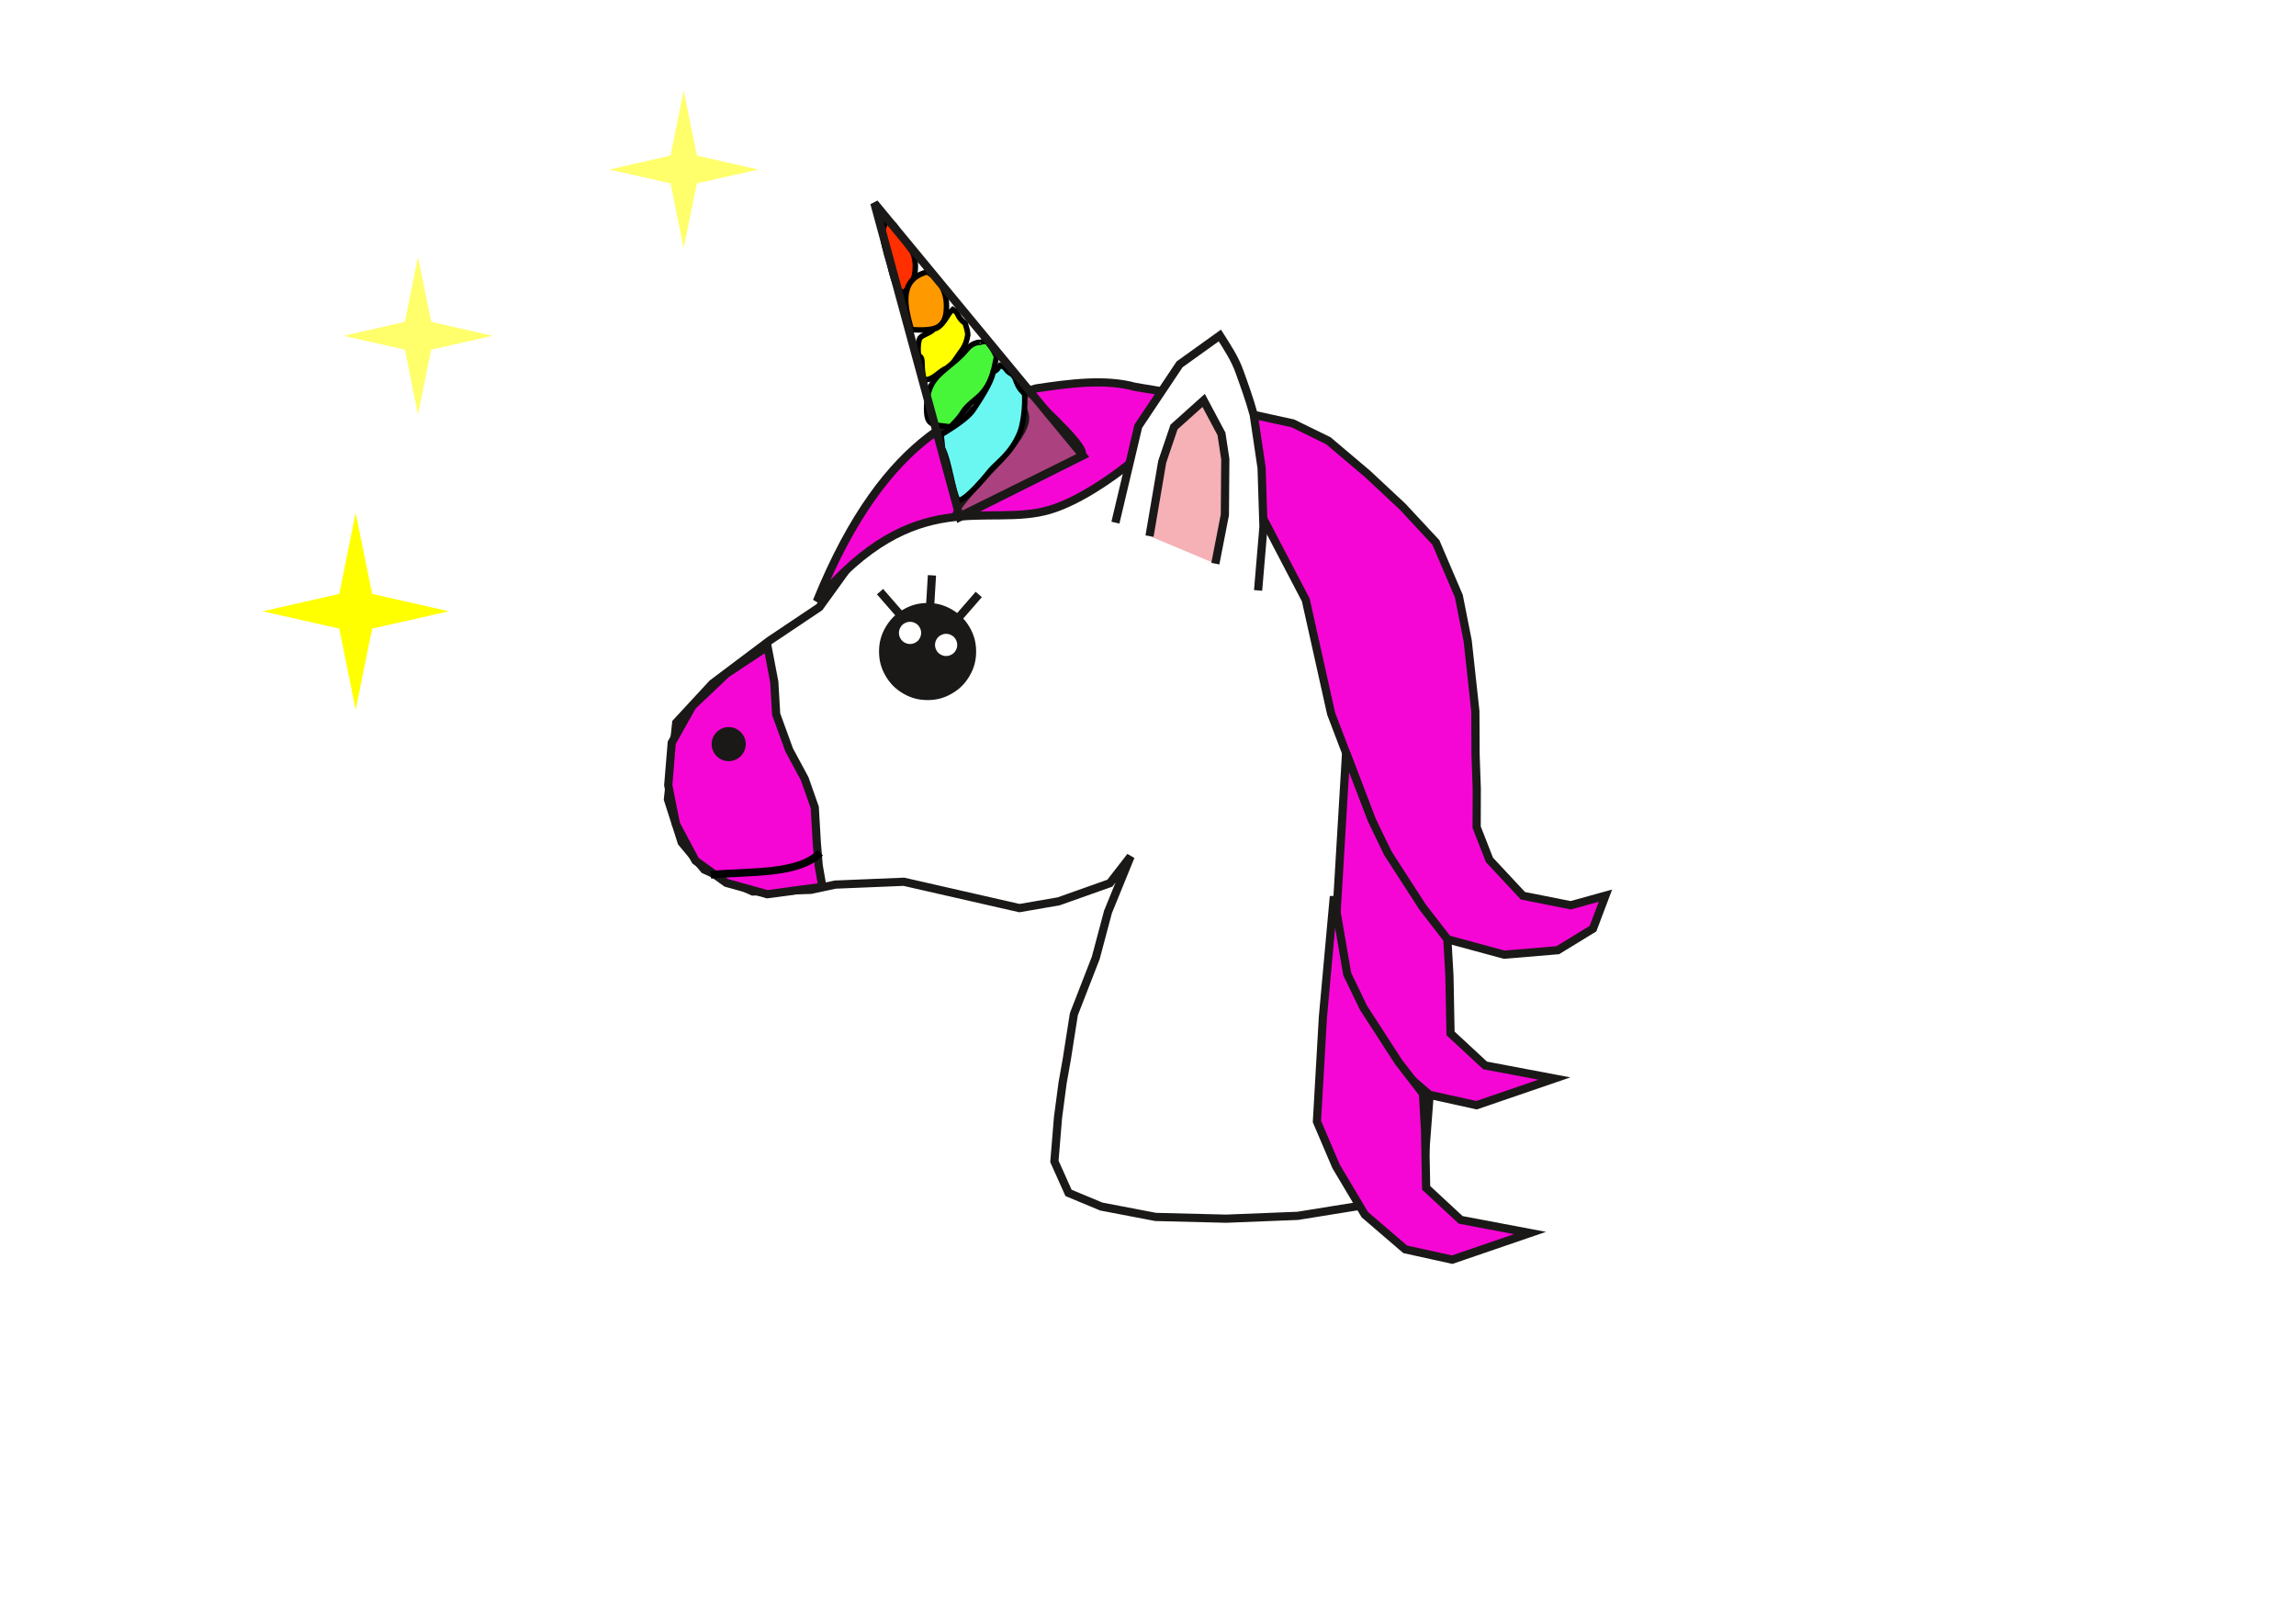
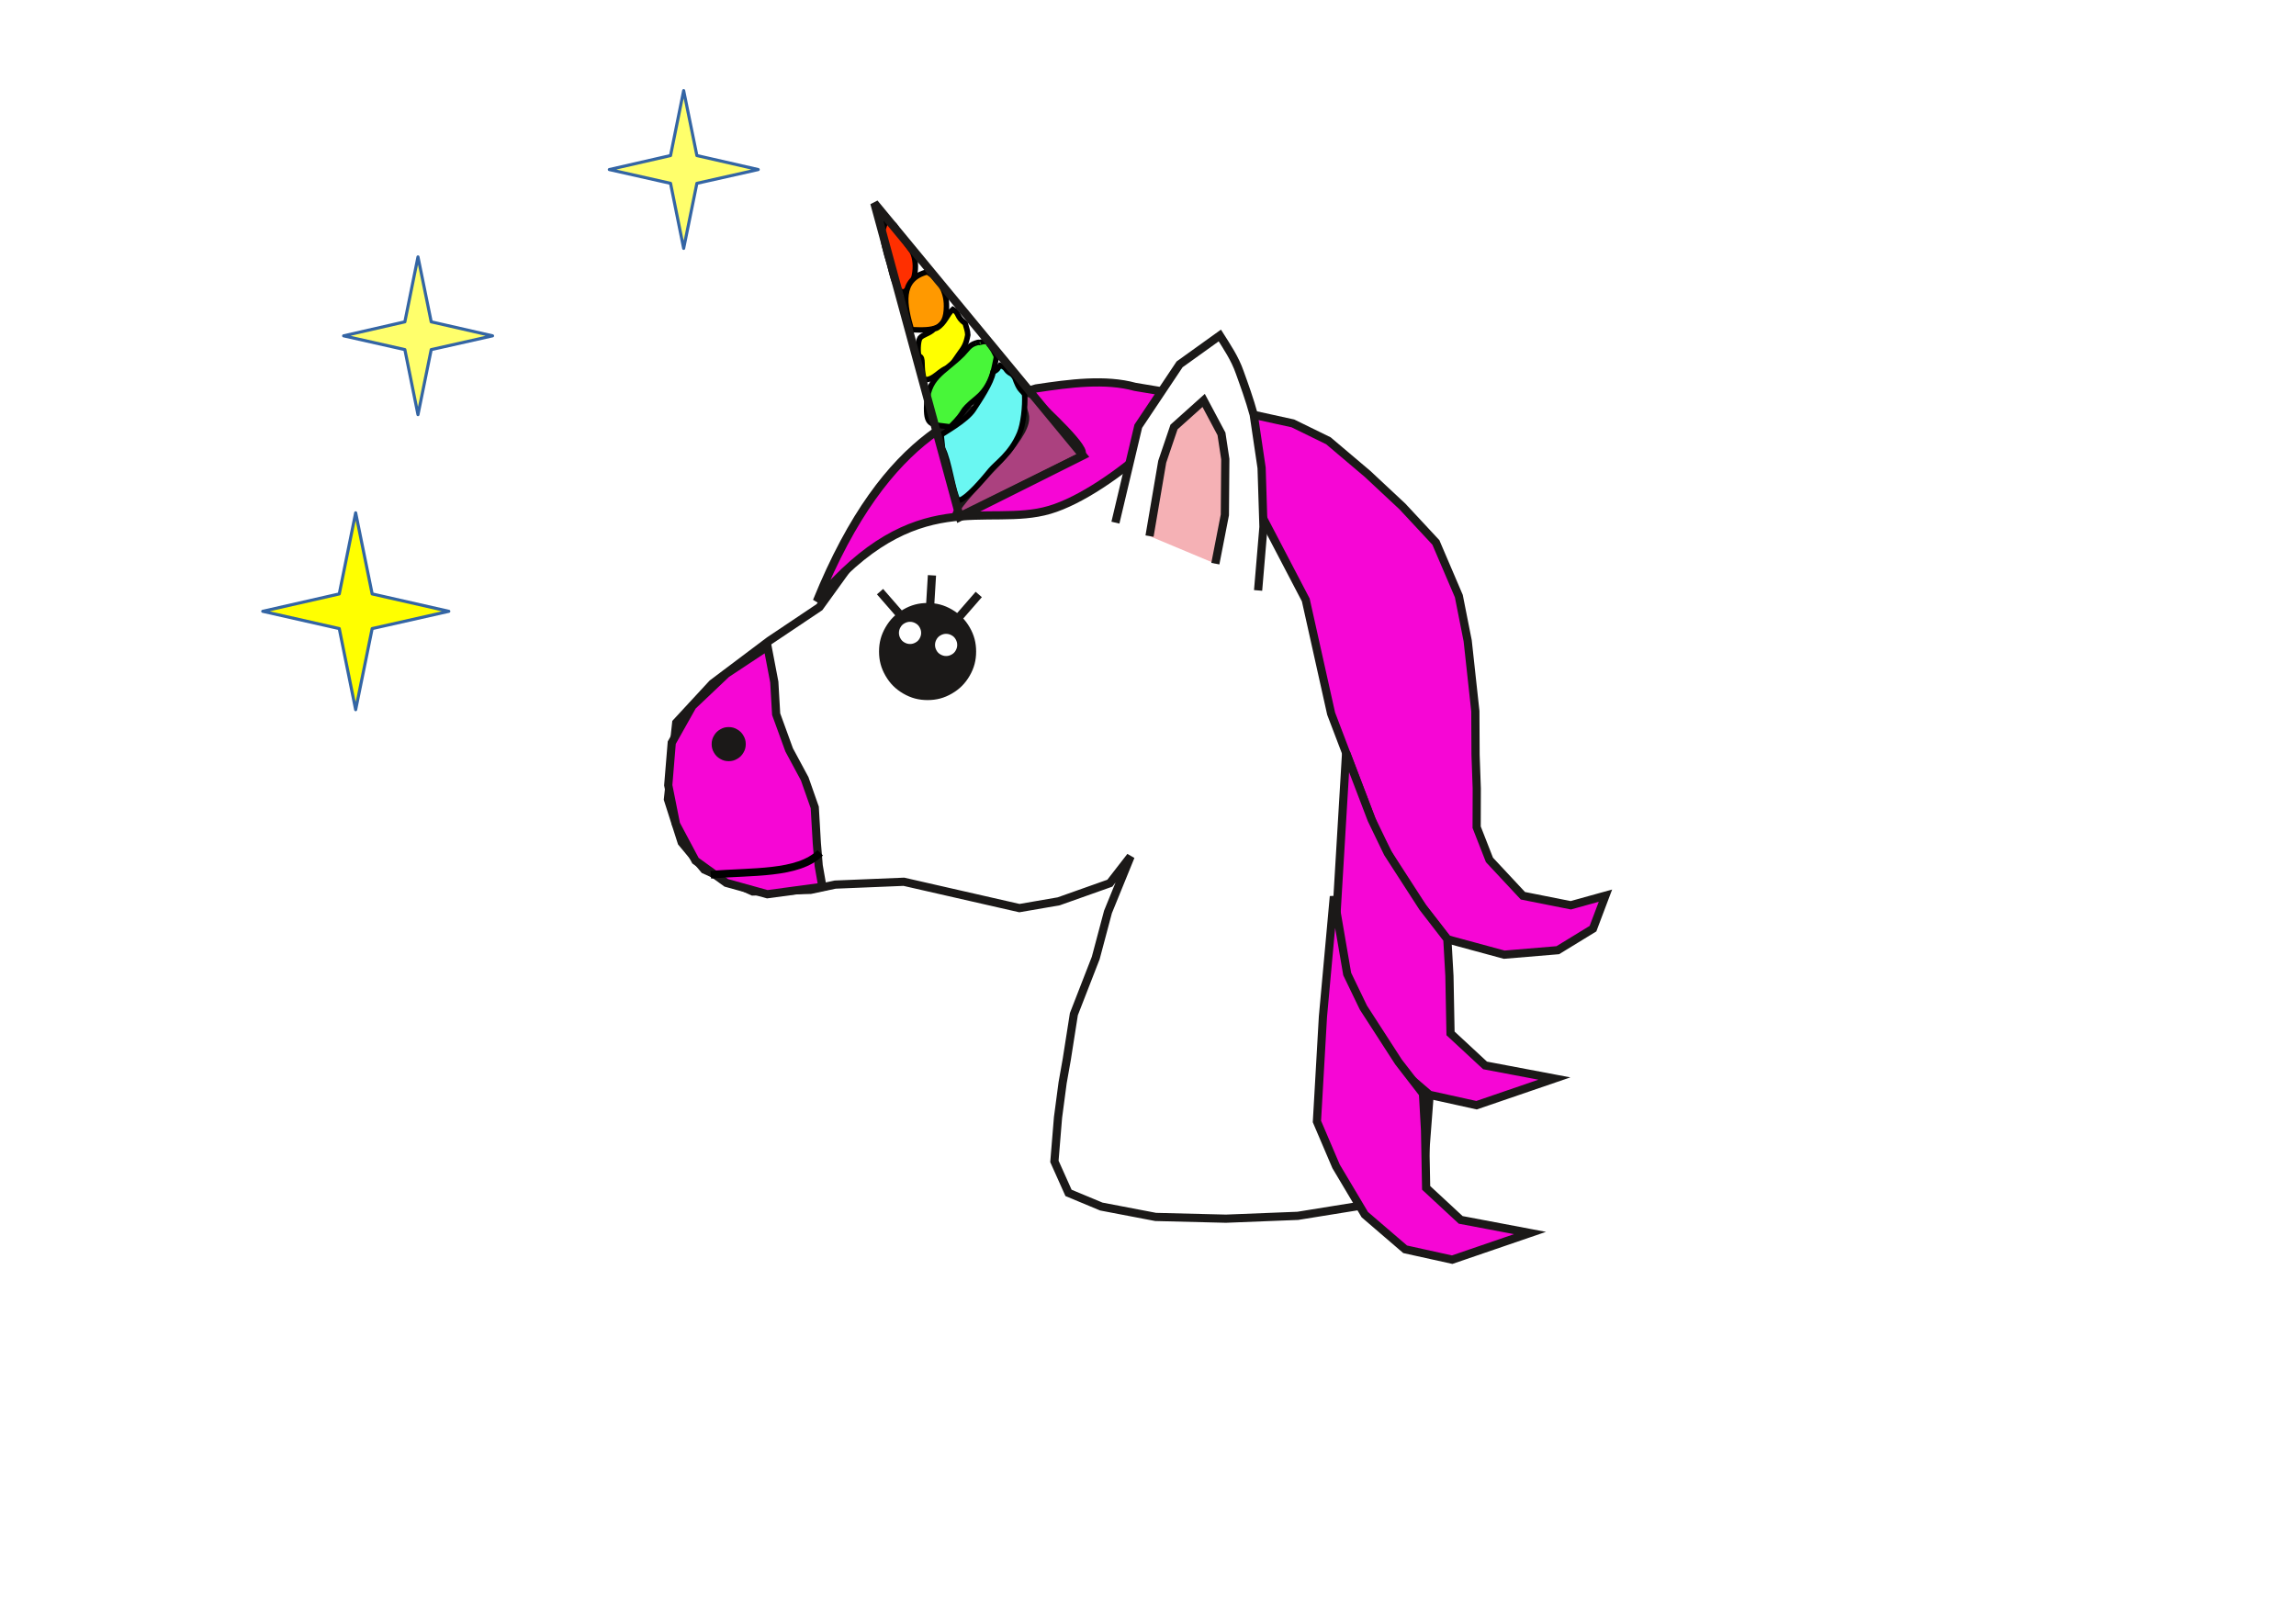
<svg xmlns="http://www.w3.org/2000/svg" version="1.2" width="210mm" height="148mm" viewBox="0 0 21000 14800" preserveAspectRatio="xMidYMid" fill-rule="evenodd" stroke-width="28.222" stroke-linejoin="round" xml:space="preserve">
  <path fill="none" stroke="rgb(27,25,24)" stroke-width="75" stroke-linejoin="miter" d="M 8682,4253 L 7837,5080 7495,5554 7037,5861 6516,6253 6185,6611 6109,7312 6235,7706 6442,7955 6885,8155 7414,8140 7639,8092 8267,8066 9324,8307 9683,8245 10151,8079 10341,7834 10134,8342 10022,8763 9822,9277 9757,9691 9719,9905 9677,10222 9644,10624 9773,10912 10073,11037 10570,11132 11213,11148 11870,11122 12434,11031 13008,10901 13245,7808 13171,6655 12925,5537 12455,4635 11922,4009 11254,3769 10229,3695 9526,3750 8682,4253 Z" />
  <path fill="rgb(246,6,213)" stroke="none" d="M 7471,5501 C 8381,4415 9022,4834 9600,4664 10177,4494 11039,3649 10862,3619 L 10382,3539 C 10111,3464 9786,3506 9477,3553 8899,3722 8118,3906 7471,5501 Z" />
  <path fill="none" stroke="rgb(27,25,24)" stroke-width="75" stroke-linejoin="miter" d="M 7471,5501 C 8381,4415 9022,4834 9600,4664 10177,4494 11039,3649 10862,3619 L 10382,3539 C 10111,3464 9786,3506 9477,3553 8899,3722 8118,3906 7471,5501 Z" />
  <g class="Group" id="horn">
    <path fill="rgb(255,47,0)" stroke="none" d="M 8254,2675 C 8368,2641 8403,2417 8344,2303 L 8256,2182 C 8183,2092 8216,2051 8102,2022 L 8072,2110 C 8067,2175 8107,2323 8127,2385 8158,2483 8173,2625 8254,2675 Z" />
    <path fill="none" stroke="rgb(0,0,0)" stroke-width="50" stroke-linejoin="miter" d="M 8254,2675 C 8368,2641 8403,2417 8344,2303 L 8256,2182 C 8183,2092 8216,2051 8102,2022 L 8072,2110 C 8067,2175 8107,2323 8127,2385 8158,2483 8173,2625 8254,2675 Z" />
    <path fill="rgb(255,153,0)" stroke="none" d="M 8336,3016 C 8538,3024 8656,3021 8657,2802 8658,2724 8637,2663 8610,2613 L 8530,2520 C 8523,2515 8482,2487 8482,2487 8222,2554 8271,2793 8336,3016 Z" />
    <path fill="none" stroke="rgb(0,0,0)" stroke-width="50" stroke-linejoin="miter" d="M 8336,3016 C 8538,3024 8656,3021 8657,2802 8658,2724 8637,2663 8610,2613 L 8530,2520 C 8523,2515 8482,2487 8482,2487 8222,2554 8271,2793 8336,3016 Z" />
    <path fill="rgb(255,255,0)" stroke="none" d="M 8542,3010 C 8500,3053 8437,3061 8414,3093 8394,3124 8393,3232 8405,3256 8455,3274 8415,3344 8453,3473 8544,3481 8596,3377 8679,3363 8718,3324 8740,3283 8776,3234 8816,3180 8836,3151 8852,3064 8851,3024 8837,2994 8828,2958 8745,2897 8778,2865 8715,2830 8658,2879 8646,2954 8568,3001 L 8542,3010 Z" />
    <path fill="none" stroke="rgb(0,0,0)" stroke-width="50" stroke-linejoin="miter" d="M 8542,3010 C 8500,3053 8437,3061 8414,3093 8394,3124 8393,3232 8405,3256 8455,3274 8415,3344 8453,3473 8544,3481 8596,3377 8679,3363 8718,3324 8740,3283 8776,3234 8816,3180 8836,3151 8852,3064 8851,3024 8837,2994 8828,2958 8745,2897 8778,2865 8715,2830 8658,2879 8646,2954 8568,3001 L 8542,3010 Z" />
    <path fill="rgb(72,246,57)" stroke="none" d="M 8692,3905 C 8862,3737 8753,3790 8934,3642 8937,3639 8942,3635 8945,3632 L 8967,3612 C 9040,3538 9079,3443 9100,3333 9117,3247 9120,3275 9091,3215 9078,3190 9078,3195 9059,3166 9056,3161 9042,3147 9041,3138 9041,3129 9035,3127 9032,3123 8936,3127 9019,3123 8957,3133 8937,3136 8970,3124 8922,3139 8864,3158 8845,3198 8804,3240 8626,3417 8477,3446 8475,3731 8474,3898 8523,3882 8692,3905 Z" />
    <path fill="none" stroke="rgb(0,0,0)" stroke-width="50" stroke-linejoin="miter" d="M 8692,3905 C 8862,3737 8753,3790 8934,3642 8937,3639 8942,3635 8945,3632 L 8967,3612 C 9040,3538 9079,3443 9100,3333 9117,3247 9120,3275 9091,3215 9078,3190 9078,3195 9059,3166 9056,3161 9042,3147 9041,3138 9041,3129 9035,3127 9032,3123 8936,3127 9019,3123 8957,3133 8937,3136 8970,3124 8922,3139 8864,3158 8845,3198 8804,3240 8626,3417 8477,3446 8475,3731 8474,3898 8523,3882 8692,3905 Z" />
    <path fill="rgb(171,65,127)" stroke="none" d="M 9371,3608 C 9297,3811 9564,3745 9152,4213 9124,4244 8563,4817 8788,4705 L 9897,4158 C 9976,4118 9576,3750 9444,3625 9424,3606 9374,3601 9371,3608 Z" />
    <path fill="none" stroke="rgb(27,25,24)" stroke-width="50" stroke-linejoin="miter" d="M 9371,3608 C 9297,3811 9564,3745 9152,4213 9124,4244 8563,4817 8788,4705 L 9897,4158 C 9976,4118 9576,3750 9444,3625 9424,3606 9374,3601 9371,3608 Z" />
    <path fill="rgb(106,247,242)" stroke="none" d="M 9083,3405 C 9069,3500 8954,3669 8904,3746 8839,3847 8631,3958 8608,3979 L 8621,4103 C 8680,4209 8716,4508 8763,4579 8838,4573 9006,4368 9060,4302 9113,4237 9246,4153 9325,3964 9360,3881 9378,3718 9372,3609 9344,3565 9338,3580 9309,3522 9282,3468 9293,3460 9256,3423 9184,3386 9220,3367 9147,3342 9113,3383 9137,3371 9083,3405 Z" />
    <path fill="none" stroke="rgb(0,0,0)" stroke-width="50" stroke-linejoin="miter" d="M 9083,3405 C 9069,3500 8954,3669 8904,3746 8839,3847 8631,3958 8608,3979 L 8621,4103 C 8680,4209 8716,4508 8763,4579 8838,4573 9006,4368 9060,4302 9113,4237 9246,4153 9325,3964 9360,3881 9378,3718 9372,3609 9344,3565 9338,3580 9309,3522 9282,3468 9293,3460 9256,3423 9184,3386 9220,3367 9147,3342 9113,3383 9137,3371 9083,3405 Z" />
    <path fill="none" stroke="rgb(27,25,24)" stroke-width="75" stroke-linejoin="miter" d="M 7997,1858 L 8779,4730 9904,4167 7997,1858 Z" />
  </g>
  <path fill="rgb(246,6,213)" stroke="none" d="M 11429,4504 L 11465,3794 11825,3873 12150,4032 12509,4336 12827,4633 13133,4962 13343,5453 13424,5862 13494,6505 13496,6905 13507,7213 13506,7567 13623,7866 13929,8194 14367,8281 14684,8193 14570,8495 14248,8692 13758,8733 13238,8592 13012,8302 12837,8055 12693,7805 12583,7599 12175,6528 11943,5488 11429,4504 Z" />
  <path fill="none" stroke="rgb(27,25,24)" stroke-width="75" stroke-linejoin="miter" d="M 11429,4504 L 11465,3794 11825,3873 12150,4032 12509,4336 12827,4633 13133,4962 13343,5453 13424,5862 13494,6505 13496,6905 13507,7213 13506,7567 13623,7866 13929,8194 14367,8281 14684,8193 14570,8495 14248,8692 13758,8733 13238,8592 13012,8302 12837,8055 12693,7805 12583,7599 12175,6528 11943,5488 11429,4504 Z" />
  <g class="Group" id="ear">
    <path fill="rgb(255,255,255)" stroke="none" d="M 11507,5401 L 10202,4781 10411,3899 10789,3333 C 10913,3245 11035,3157 11157,3069 11222,3172 11295,3279 11339,3406 11380,3520 11429,3654 11467,3794 L 11539,4280 11556,4820 11507,5401 Z" />
    <path fill="none" stroke="rgb(27,25,24)" stroke-width="75" stroke-linejoin="miter" d="M 10202,4781 L 10411,3899 10789,3333 C 10913,3245 11035,3157 11157,3069 11222,3172 11295,3279 11339,3406 11380,3520 11429,3654 11467,3794 L 11539,4280 11556,4820 11507,5401" />
    <path fill="rgb(245,177,181)" stroke="none" d="M 11116,5156 L 10514,4904 10630,4224 10738,3906 11009,3663 11172,3969 11207,4200 11203,4710 11116,5156 Z" />
    <path fill="none" stroke="rgb(27,25,24)" stroke-width="75" stroke-linejoin="miter" d="M 10514,4904 L 10630,4224 10738,3906 11009,3663 11172,3969 11207,4200 11203,4710 11116,5156" />
  </g>
  <path fill="rgb(246,6,213)" stroke="none" d="M 7020,5914 L 6644,6163 6333,6458 6144,6794 6112,7183 6183,7539 6361,7873 6643,8076 7018,8180 7522,8112 7488,7918 7471,7712 7452,7386 7360,7124 7218,6860 7099,6533 7082,6239 7020,5914 Z" />
  <path fill="none" stroke="rgb(27,25,24)" stroke-width="75" stroke-linejoin="miter" d="M 7020,5914 L 6644,6163 6333,6458 6144,6794 6112,7183 6183,7539 6361,7873 6643,8076 7018,8180 7522,8112 7488,7918 7471,7712 7452,7386 7360,7124 7218,6860 7099,6533 7082,6239 7020,5914 Z" />
  <path fill="rgb(27,25,24)" stroke="none" d="M 6664,6661 L 6665,6661 C 6692,6661 6715,6667 6738,6681 6761,6694 6778,6711 6791,6734 6805,6757 6811,6780 6811,6807 6811,6834 6805,6857 6791,6880 6778,6903 6761,6920 6738,6933 6715,6947 6692,6953 6665,6953 6638,6953 6615,6947 6592,6933 6569,6920 6552,6903 6539,6880 6525,6857 6519,6834 6519,6807 6519,6780 6525,6757 6539,6734 6552,6711 6569,6694 6592,6681 6615,6667 6637,6661 6664,6661 Z" />
  <path fill="none" stroke="rgb(27,25,24)" stroke-width="20" stroke-linejoin="miter" d="M 6664,6661 L 6665,6661 C 6692,6661 6715,6667 6738,6681 6761,6694 6778,6711 6791,6734 6805,6757 6811,6780 6811,6807 6811,6834 6805,6857 6791,6880 6778,6903 6761,6920 6738,6933 6715,6947 6692,6953 6665,6953 6638,6953 6615,6947 6592,6933 6569,6920 6552,6903 6539,6880 6525,6857 6519,6834 6519,6807 6519,6780 6525,6757 6539,6734 6552,6711 6569,6694 6592,6681 6615,6667 6637,6661 6664,6661 Z" />
  <path fill="rgb(246,6,213)" stroke="none" d="M 12312,6887 L 12223,8376 12268,8846 12443,9256 12706,9698 13075,10015 13505,10110 14217,9866 13583,9746 13267,9453 13257,8928 13238,8591 13014,8301 12693,7804 12545,7497 12312,6887 Z" />
  <path fill="none" stroke="rgb(27,25,24)" stroke-width="75" stroke-linejoin="miter" d="M 12312,6887 L 12223,8376 12268,8846 12443,9256 12706,9698 13075,10015 13505,10110 14217,9866 13583,9746 13267,9453 13257,8928 13238,8591 13014,8301 12693,7804 12545,7497 12312,6887 Z" />
  <path fill="rgb(246,6,213)" stroke="none" d="M 12200,8200 L 12100,9300 12045,10259 12220,10669 12483,11111 12852,11428 13282,11523 13994,11279 13360,11159 13044,10866 13034,10341 13015,10004 12791,9714 12470,9217 12322,8910 12200,8200 Z" />
  <path fill="none" stroke="rgb(27,25,24)" stroke-width="75" stroke-linejoin="miter" d="M 12200,8200 L 12100,9300 12045,10259 12220,10669 12483,11111 12852,11428 13282,11523 13994,11279 13360,11159 13044,10866 13034,10341 13015,10004 12791,9714 12470,9217 12322,8910 12200,8200 Z" />
  <g class="Group" id="eye_open">
    <path fill="rgb(27,25,24)" stroke="none" d="M 8484,5526 C 8564,5526 8632,5544 8701,5584 8770,5624 8820,5674 8860,5743 8900,5812 8918,5880 8918,5960 8918,6040 8900,6108 8860,6177 8820,6246 8770,6296 8701,6336 8632,6376 8564,6394 8484,6394 8404,6394 8336,6376 8267,6336 8198,6296 8148,6246 8108,6177 8068,6108 8050,6040 8050,5960 8050,5880 8068,5812 8108,5743 8148,5674 8198,5624 8267,5584 8336,5544 8404,5526 8484,5526 Z" />
    <path fill="none" stroke="rgb(27,25,24)" stroke-width="20" stroke-linejoin="miter" d="M 8484,5526 C 8564,5526 8632,5544 8701,5584 8770,5624 8820,5674 8860,5743 8900,5812 8918,5880 8918,5960 8918,6040 8900,6108 8860,6177 8820,6246 8770,6296 8701,6336 8632,6376 8564,6394 8484,6394 8404,6394 8336,6376 8267,6336 8198,6296 8148,6246 8108,6177 8068,6108 8050,6040 8050,5960 8050,5880 8068,5812 8108,5743 8148,5674 8198,5624 8267,5584 8336,5544 8404,5526 8484,5526 Z" />
    <path fill="rgb(255,255,255)" stroke="none" d="M 8654,5788 L 8653,5788 C 8674,5788 8691,5793 8709,5803 8727,5813 8740,5826 8750,5844 8760,5862 8765,5879 8765,5899 L 8765,5900 C 8765,5920 8760,5937 8750,5955 8740,5973 8727,5986 8709,5996 8691,6006 8674,6011 8654,6011 8633,6011 8616,6006 8598,5996 8580,5986 8567,5973 8557,5955 8547,5937 8542,5920 8542,5900 8542,5879 8547,5862 8557,5844 8567,5826 8580,5813 8598,5803 8616,5793 8633,5788 8653,5788 L 8654,5788 Z" />
    <path fill="none" stroke="rgb(27,25,24)" stroke-width="20" stroke-linejoin="miter" d="M 8654,5788 L 8653,5788 C 8674,5788 8691,5793 8709,5803 8727,5813 8740,5826 8750,5844 8760,5862 8765,5879 8765,5899 L 8765,5900 C 8765,5920 8760,5937 8750,5955 8740,5973 8727,5986 8709,5996 8691,6006 8674,6011 8654,6011 8633,6011 8616,6006 8598,5996 8580,5986 8567,5973 8557,5955 8547,5937 8542,5920 8542,5900 8542,5879 8547,5862 8557,5844 8567,5826 8580,5813 8598,5803 8616,5793 8633,5788 8653,5788 L 8654,5788 Z" />
    <path fill="rgb(255,255,255)" stroke="none" d="M 8324,5678 L 8323,5678 C 8344,5678 8361,5683 8379,5693 8397,5703 8410,5716 8420,5734 8430,5752 8435,5769 8435,5789 L 8435,5790 C 8435,5810 8430,5827 8420,5845 8410,5863 8397,5876 8379,5886 8361,5896 8344,5901 8324,5901 8303,5901 8286,5896 8268,5886 8250,5876 8237,5863 8227,5845 8217,5827 8212,5810 8212,5790 8212,5769 8217,5752 8227,5734 8237,5716 8250,5703 8268,5693 8286,5683 8303,5678 8323,5678 L 8324,5678 Z" />
    <path fill="none" stroke="rgb(27,25,24)" stroke-width="20" stroke-linejoin="miter" d="M 8324,5678 L 8323,5678 C 8344,5678 8361,5683 8379,5693 8397,5703 8410,5716 8420,5734 8430,5752 8435,5769 8435,5789 L 8435,5790 C 8435,5810 8430,5827 8420,5845 8410,5863 8397,5876 8379,5886 8361,5896 8344,5901 8324,5901 8303,5901 8286,5896 8268,5886 8250,5876 8237,5863 8227,5845 8217,5827 8212,5810 8212,5790 8212,5769 8217,5752 8227,5734 8237,5716 8250,5703 8268,5693 8286,5683 8303,5678 8323,5678 L 8324,5678 Z" />
    <path fill="none" stroke="rgb(27,25,24)" stroke-width="75" stroke-linejoin="miter" d="M 8778,5638 L 8952,5438" />
    <path fill="none" stroke="rgb(27,25,24)" stroke-width="75" stroke-linejoin="miter" d="M 8508,5528 L 8524,5263" />
    <path fill="none" stroke="rgb(27,25,24)" stroke-width="75" stroke-linejoin="miter" d="M 8223,5612 L 8049,5412" />
  </g>
  <g class="Group" id="eye_close" style="display:none">
    <path fill="rgb(27,25,24)" stroke="none" d="M 8056,5970 C 8056,6050 8074,6118 8114,6187 8154,6256 8204,6306 8273,6346 8342,6386 8410,6404 8490,6404 8570,6404 8638,6386 8707,6346 8776,6306 8826,6256 8866,6187 8906,6118 8924,6050 8924,5970 L 8490,5970 8056,5970 Z" />
    <path fill="none" stroke="rgb(27,25,24)" stroke-width="20" stroke-linejoin="miter" d="M 8056,5970 C 8056,6050 8074,6118 8114,6187 8154,6256 8204,6306 8273,6346 8342,6386 8410,6404 8490,6404 8570,6404 8638,6386 8707,6346 8776,6306 8826,6256 8866,6187 8906,6118 8924,6050 8924,5970 L 8490,5970 8056,5970 Z" />
    <path fill="none" stroke="rgb(27,25,24)" stroke-width="75" stroke-linejoin="miter" d="M 8784,6292 L 8958,6492" />
    <path fill="none" stroke="rgb(27,25,24)" stroke-width="75" stroke-linejoin="miter" d="M 8515,6401 L 8531,6666" />
    <path fill="none" stroke="rgb(27,25,24)" stroke-width="75" stroke-linejoin="miter" d="M 8229,6318 L 8055,6518" />
  </g>
  <g id="stars">
    <g id="star1">
-       <path id="star1off" style="display:none" fill="rgb(255,255,107)" stroke="none" d="M 2573,5592 L 3133,5464 3253,4870 3374,5464 3935,5592 3374,5718 3253,6313 3133,5718 2573,5592 Z" />
-       <path id="star1on" fill="rgb(255,255,0)" stroke="none" d="M 2403,5592 L 3103,5433 3253,4691 3404,5433 4105,5592 3404,5750 3253,6492 3103,5750 2403,5592 Z" />
+       <path id="star1off" style="display:none" fill="rgb(255,255,107)" stroke="rgb(52,101,164)" d="M 2573,5592 L 3133,5464 3253,4870 3374,5464 3935,5592 3374,5718 3253,6313 3133,5718 2573,5592 Z" />
+       <path id="star1on" fill="rgb(255,255,0)" stroke="rgb(52,101,164)" d="M 2403,5592 L 3103,5433 3253,4691 3404,5433 4105,5592 3404,5750 3253,6492 3103,5750 2403,5592 Z" />
    </g>
    <g id="star2">
-       <path id="star2off" fill="rgb(255,255,107)" stroke="none" d="M 3143,3072 L 3703,2944 3823,2350 3944,2944 4505,3072 3944,3198 3823,3793 3703,3198 3143,3072 Z" />
-       <path id="star2on" style="display:none" fill="rgb(255,255,0)" stroke="none" d="M 2973,3072 L 3673,2913 3823,2171 3974,2913 4675,3072 3974,3230 3823,3972 3673,3230 2973,3072 Z" />
+       <path id="star2off" fill="rgb(255,255,107)" stroke="rgb(52,101,164)" d="M 3143,3072 L 3703,2944 3823,2350 3944,2944 4505,3072 3944,3198 3823,3793 3703,3198 3143,3072 Z" />
+       <path id="star2on" style="display:none" fill="rgb(255,255,0)" stroke="rgb(52,101,164)" d="M 2973,3072 L 3673,2913 3823,2171 3974,2913 4675,3072 3974,3230 3823,3972 3673,3230 2973,3072 Z" />
    </g>
    <g id="star3">
-       <path id="star3off" fill="rgb(255,255,107)" stroke="none" d="M 5573,1551 L 6133,1423 6253,829 6374,1423 6935,1551 6374,1677 6253,2272 6133,1677 5573,1551 Z" />
-       <path id="star3on" style="display:none" fill="rgb(255,255,0)" stroke="none" d="M 5403,1551 L 6103,1392 6253,650 6404,1392 7105,1551 6404,1709 6253,2451 6103,1709 5403,1551 Z" />
+       <path id="star3off" fill="rgb(255,255,107)" stroke="rgb(52,101,164)" d="M 5573,1551 L 6133,1423 6253,829 6374,1423 6935,1551 6374,1677 6253,2272 6133,1677 5573,1551 Z" />
+       <path id="star3on" style="display:none" fill="rgb(255,255,0)" stroke="rgb(52,101,164)" d="M 5403,1551 L 6103,1392 6253,650 6404,1392 7105,1551 6404,1709 6253,2451 6103,1709 5403,1551 Z" />
    </g>
  </g>
  <g id="mouth">
    <path fill="none" stroke="rgb(0,0,0)" stroke-width="70" stroke-linejoin="round" d="M 6501,8002 C 6868,7969 7302,8002 7502,7801" />
  </g>
+   <g id="eye2_open" style="display:none">
+     <path fill="none" stroke="rgb(0,0,0)" stroke-width="70" stroke-linejoin="round" d="M 8181,5662 L 7981,5362" />
+     <path fill="none" stroke="rgb(0,0,0)" stroke-width="70" stroke-linejoin="round" d="M 8581,5562 L 8581,5162" />
+     <path fill="none" stroke="rgb(0,0,0)" stroke-width="70" stroke-linejoin="round" d="M 8981,5662 L 9181,5362" />
+     <path fill="rgb(142,248,245)" stroke="none" d="M 8573,5462 C 8913,5462 9173,5722 9173,6062 9173,6402 8913,6662 8573,6662 8233,6662 7973,6402 7973,6062 7973,5722 8233,5462 8573,5462 Z" />
+     <path fill="none" stroke="rgb(0,0,0)" stroke-width="50" stroke-linejoin="round" d="M 8573,5462 C 8913,5462 9173,5722 9173,6062 9173,6402 8913,6662 8573,6662 8233,6662 7973,6402 7973,6062 7973,5722 8233,5462 8573,5462 Z" />
+     <path fill="rgb(27,25,24)" stroke="none" d="M 8431,5562 C 8496,5562 8550,5577 8606,5609 8662,5641 8702,5681 8734,5737 8766,5793 8781,5847 8781,5912 8781,5977 8766,6031 8734,6087 8702,6143 8662,6183 8606,6215 8550,6247 8496,6262 8431,6262 8366,6262 8312,6247 8256,6215 8200,6183 8160,6143 8128,6087 8096,6031 8081,5977 8081,5912 8081,5847 8096,5793 8128,5737 8160,5681 8200,5641 8256,5609 8312,5577 8366,5562 8431,5562 Z" />
+     <path fill="none" stroke="rgb(27,25,24)" stroke-width="20" stroke-linejoin="miter" d="M 8431,5562 C 8496,5562 8550,5577 8606,5609 8662,5641 8702,5681 8734,5737 8766,5793 8781,5847 8781,5912 8781,5977 8766,6031 8734,6087 8702,6143 8662,6183 8606,6215 8550,6247 8496,6262 8431,6262 8366,6262 8312,6247 8256,6215 8200,6183 8160,6143 8128,6087 8096,6031 8081,5977 8081,5912 8081,5847 8096,5793 8128,5737 8160,5681 8200,5641 8256,5609 8312,5577 8366,5562 8431,5562 Z" />
+     <path fill="rgb(255,255,255)" stroke="none" d="M 8568,5773 C 8584,5773 8598,5777 8613,5785 8627,5793 8638,5804 8646,5818 8654,5833 8658,5846 8658,5863 8658,5879 8654,5893 8646,5908 8638,5922 8627,5933 8613,5941 8598,5949 8584,5953 8568,5953 8551,5953 8538,5949 8523,5941 8509,5933 8498,5922 8490,5908 8482,5893 8478,5879 8478,5863 8478,5846 8482,5833 8490,5818 8498,5804 8509,5793 8523,5785 8538,5777 8551,5773 8568,5773 Z" />
+     <path fill="none" stroke="rgb(27,25,24)" stroke-width="20" stroke-linejoin="miter" d="M 8568,5773 C 8584,5773 8598,5777 8613,5785 8627,5793 8638,5804 8646,5818 8654,5833 8658,5846 8658,5863 8658,5879 8654,5893 8646,5908 8638,5922 8627,5933 8613,5941 8598,5949 8584,5953 8568,5953 8551,5953 8538,5949 8523,5941 8509,5933 8498,5922 8490,5908 8482,5893 8478,5879 8478,5863 8478,5846 8482,5833 8490,5818 8498,5804 8509,5793 8523,5785 8538,5777 8551,5773 8568,5773 Z" />
+     <path fill="rgb(255,255,255)" stroke="none" d="M 8302,5685 C 8318,5685 8332,5689 8347,5697 8361,5705 8372,5716 8380,5730 8388,5745 8392,5758 8392,5775 8392,5791 8388,5805 8380,5820 8372,5834 8361,5845 8347,5853 8332,5861 8318,5865 8302,5865 8285,5865 8272,5861 8257,5853 8243,5845 8232,5834 8224,5820 8216,5805 8212,5791 8212,5775 8212,5758 8216,5745 8224,5730 8232,5716 8243,5705 8257,5697 8272,5689 8285,5685 8302,5685 Z" />
+     <path fill="none" stroke="rgb(27,25,24)" stroke-width="20" stroke-linejoin="miter" d="M 8302,5685 C 8318,5685 8332,5689 8347,5697 8361,5705 8372,5716 8380,5730 8388,5745 8392,5758 8392,5775 8392,5791 8388,5805 8380,5820 8372,5834 8361,5845 8347,5853 8332,5861 8318,5865 8302,5865 8285,5865 8272,5861 8257,5853 8243,5845 8232,5834 8224,5820 8216,5805 8212,5791 8212,5775 8212,5758 8216,5745 8224,5730 8232,5716 8243,5705 8257,5697 8272,5689 8285,5685 8302,5685 Z" />
+   </g>
</svg>
